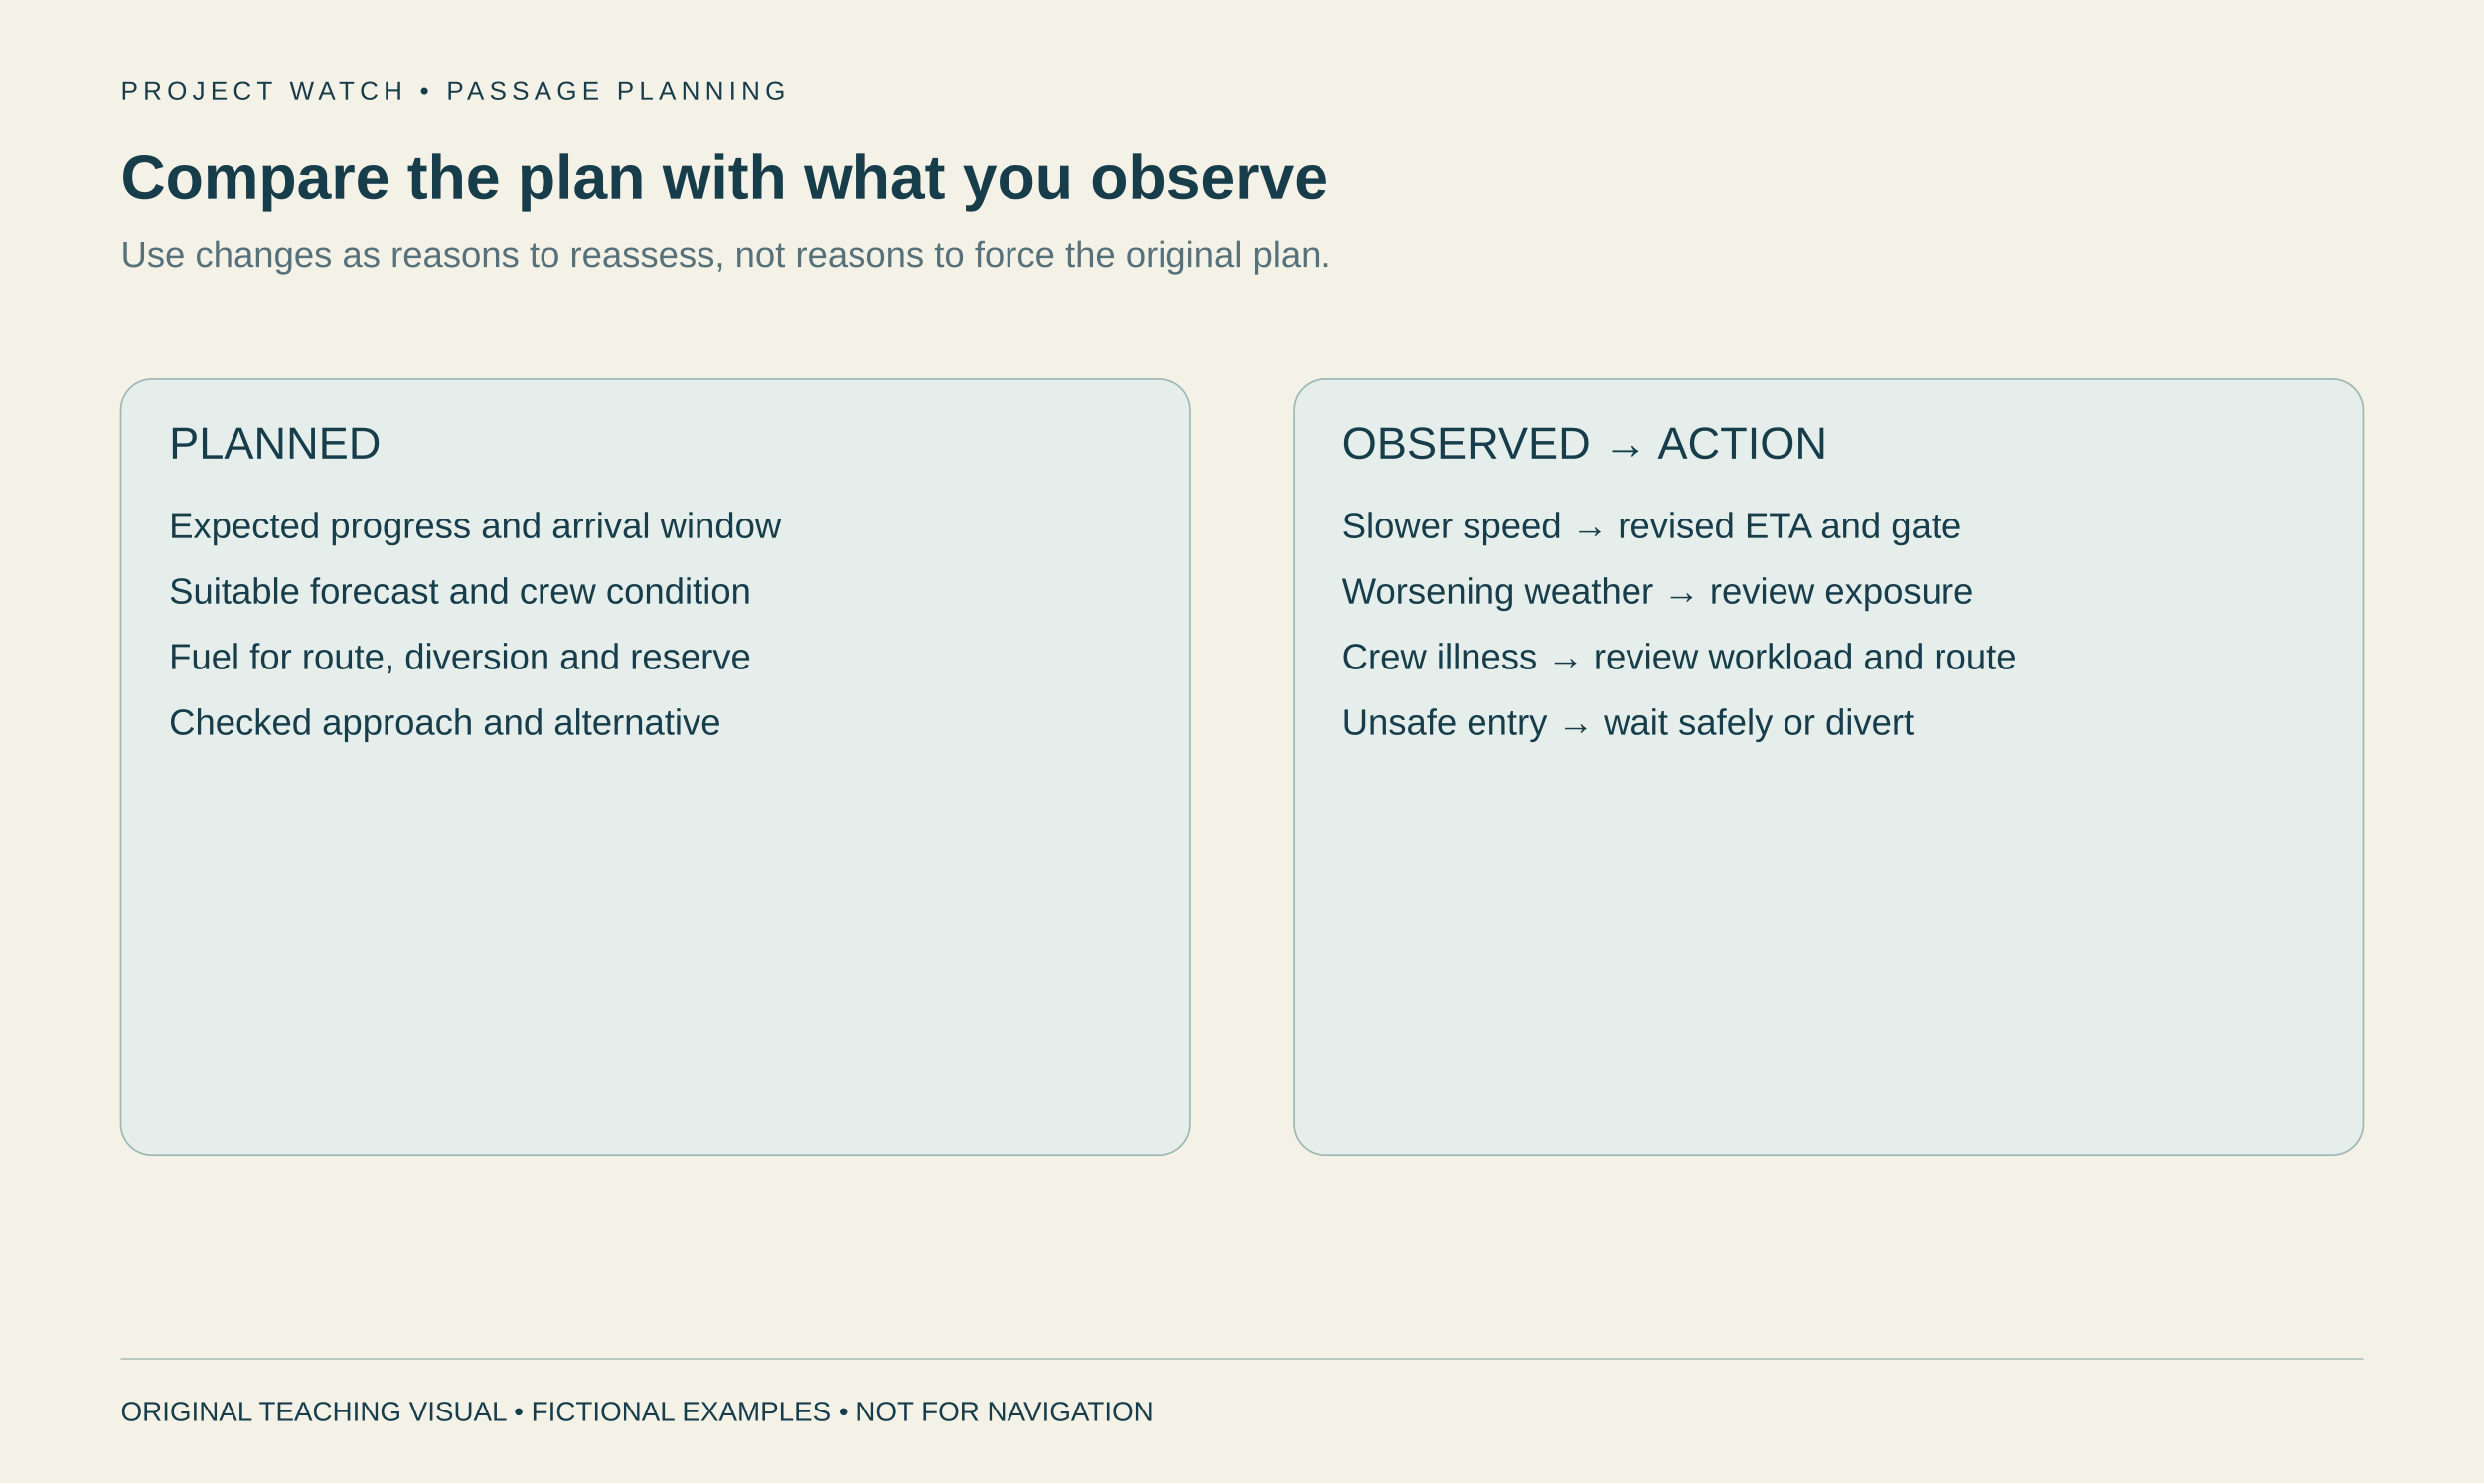
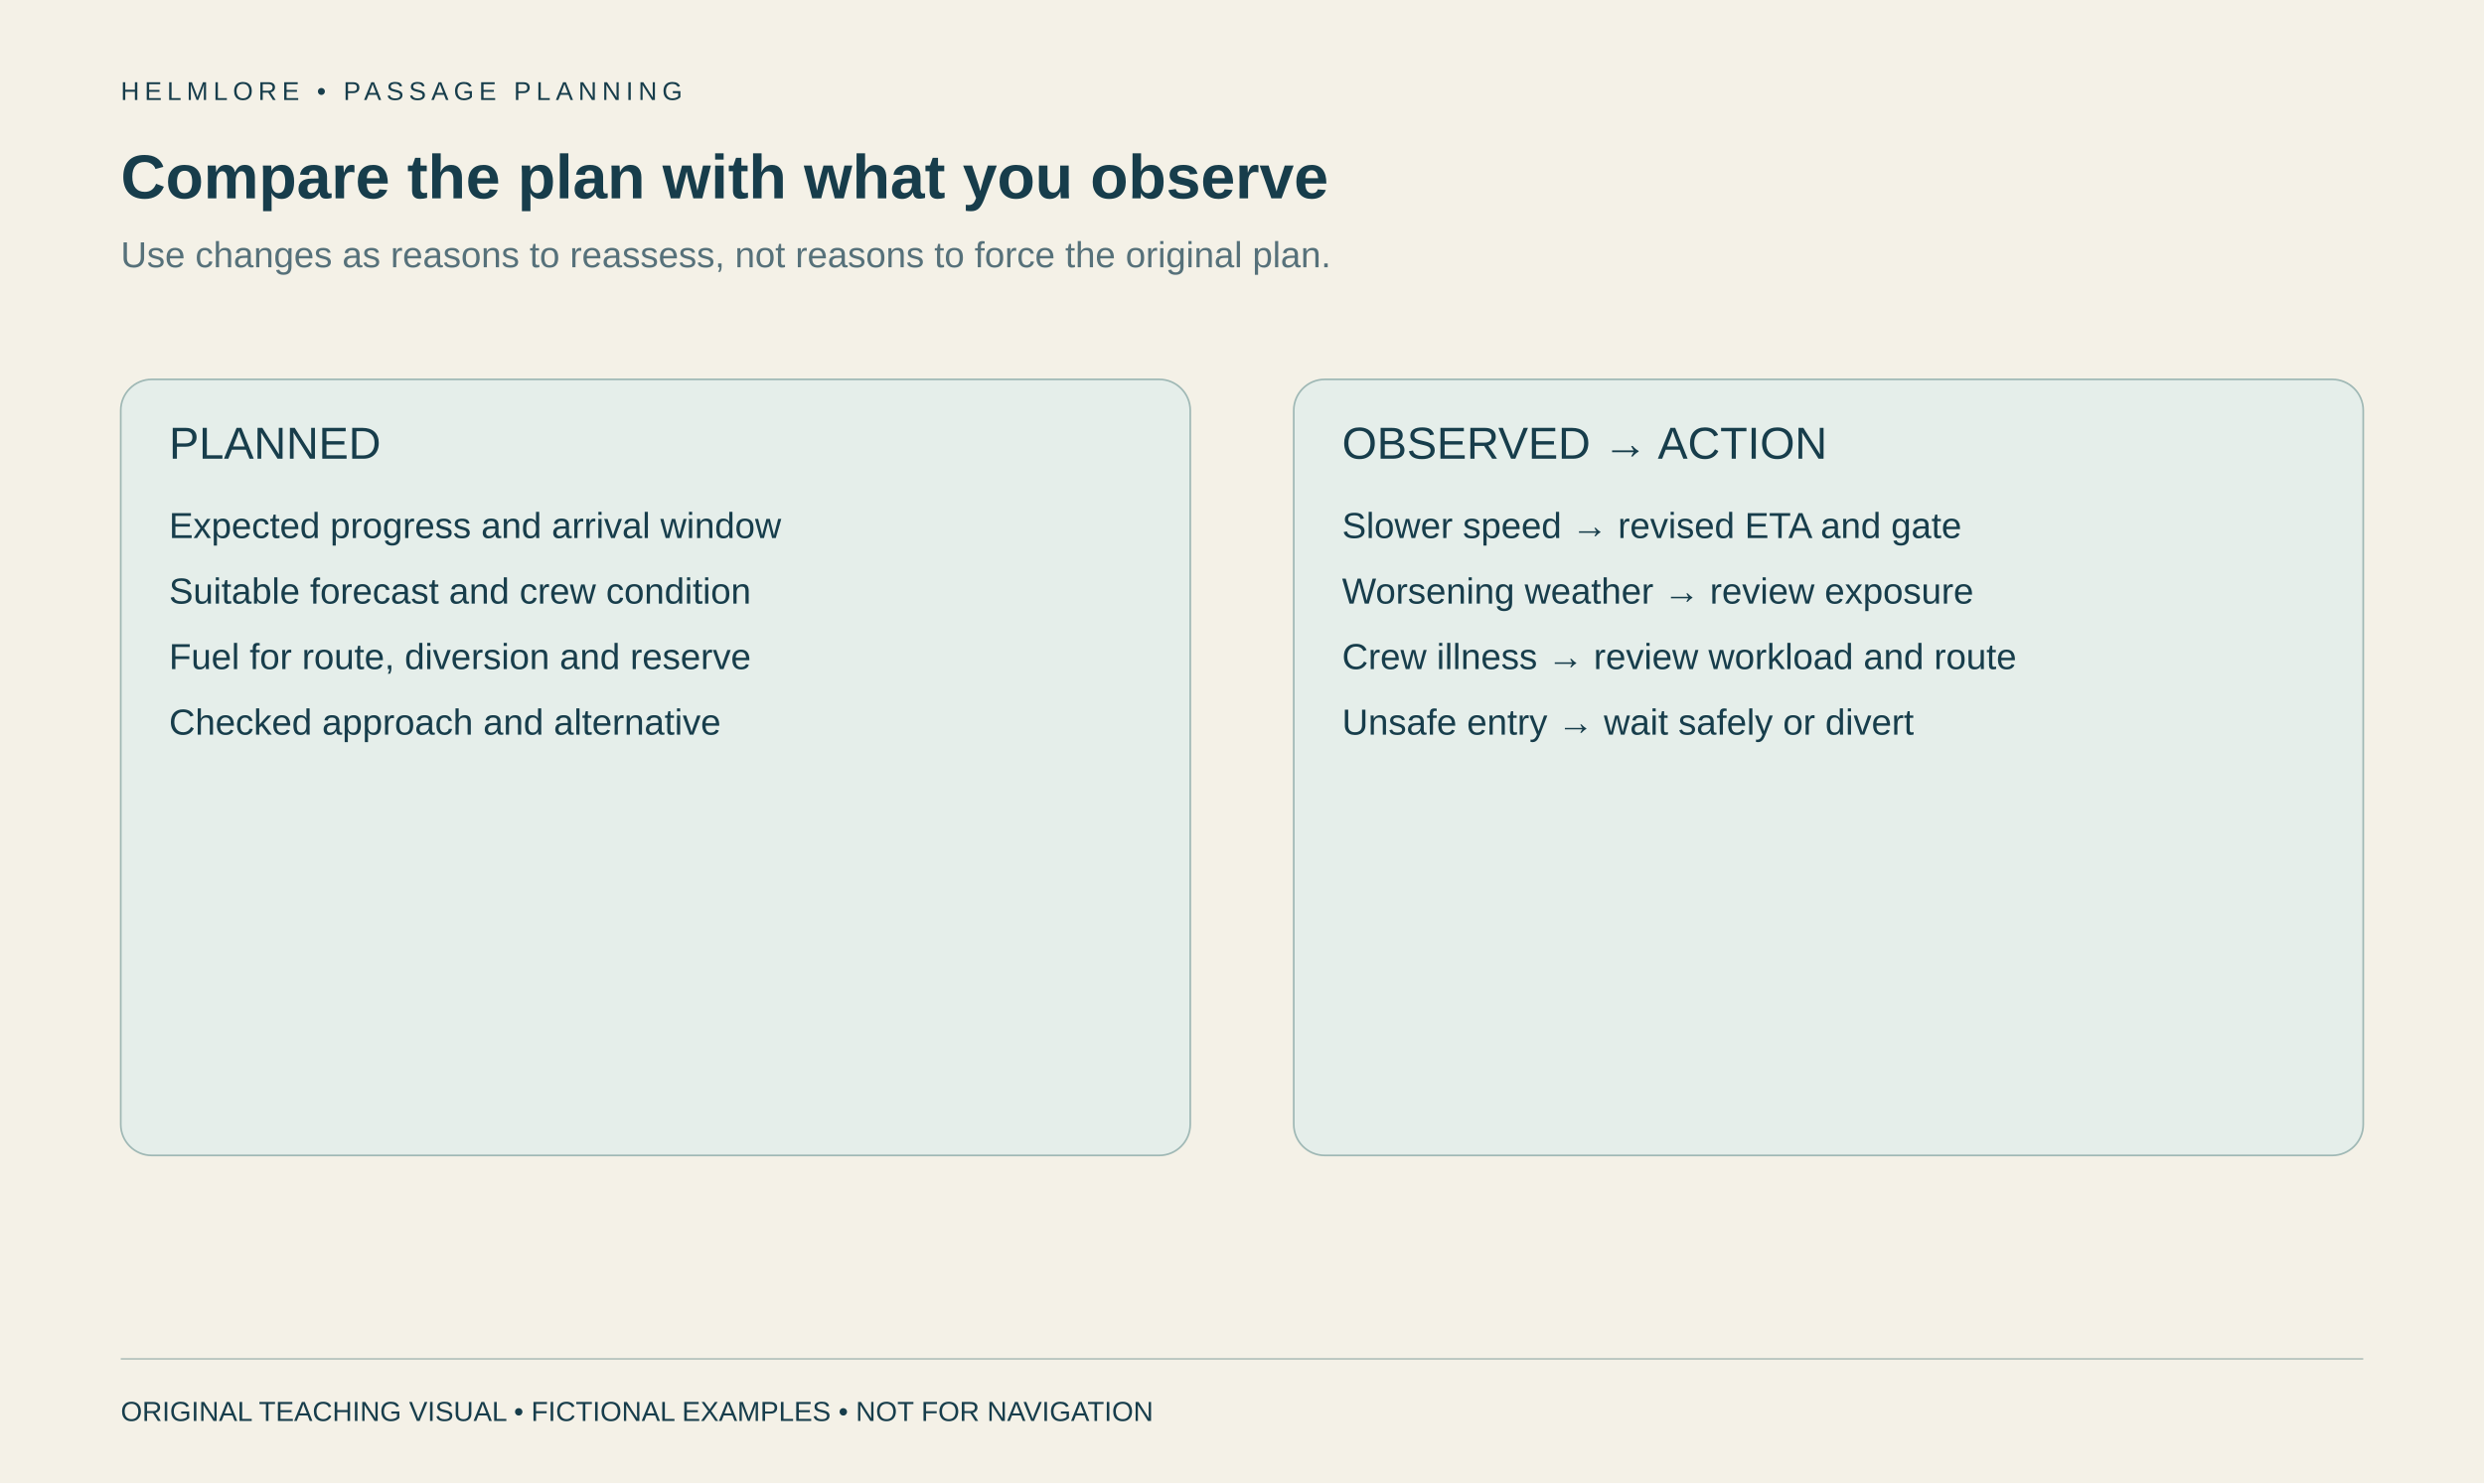
<svg xmlns="http://www.w3.org/2000/svg" width="1440" height="860" viewBox="0 0 1440 860">
  <rect width="1440" height="860" fill="#f4f1e7" />
  <g font-family="Arial,Helvetica,sans-serif" fill="#173d4b">
-     <text x="70" y="58" font-size="15" letter-spacing="3">PROJECT WATCH • PASSAGE PLANNING</text>
+     <text x="70" y="58" font-size="15" letter-spacing="3">HELMLORE • PASSAGE PLANNING</text>
    <text x="70" y="115" font-size="36" font-weight="700">Compare the plan with what you observe</text>
    <text x="70" y="155" font-size="21" fill="#56717a">Use changes as reasons to reassess, not reasons to force the original plan.</text>
    <rect x="70" y="220" width="620" height="450" rx="18" fill="#e5eeea" stroke="#9fb8b5" />
    <text x="98" y="266" font-size="26" fill="#173d4b">PLANNED</text>
    <text x="98" y="312" font-size="21" fill="#173d4b">Expected progress and arrival window</text>
    <text x="98" y="350" font-size="21" fill="#173d4b">Suitable forecast and crew condition</text>
    <text x="98" y="388" font-size="21" fill="#173d4b">Fuel for route, diversion and reserve</text>
    <text x="98" y="426" font-size="21" fill="#173d4b">Checked approach and alternative</text>
    <rect x="750" y="220" width="620" height="450" rx="18" fill="#e5eeea" stroke="#9fb8b5" />
    <text x="778" y="266" font-size="26" fill="#173d4b">OBSERVED → ACTION</text>
    <text x="778" y="312" font-size="21" fill="#173d4b">Slower speed → revised ETA and gate</text>
    <text x="778" y="350" font-size="21" fill="#173d4b">Worsening weather → review exposure</text>
    <text x="778" y="388" font-size="21" fill="#173d4b">Crew illness → review workload and route</text>
    <text x="778" y="426" font-size="21" fill="#173d4b">Unsafe entry → wait safely or divert</text>
    <path d="M70 788H1370" stroke="#b4c3bd" />
    <text x="70" y="824" font-size="16">ORIGINAL TEACHING VISUAL • FICTIONAL EXAMPLES • NOT FOR NAVIGATION</text>
  </g>
</svg>
